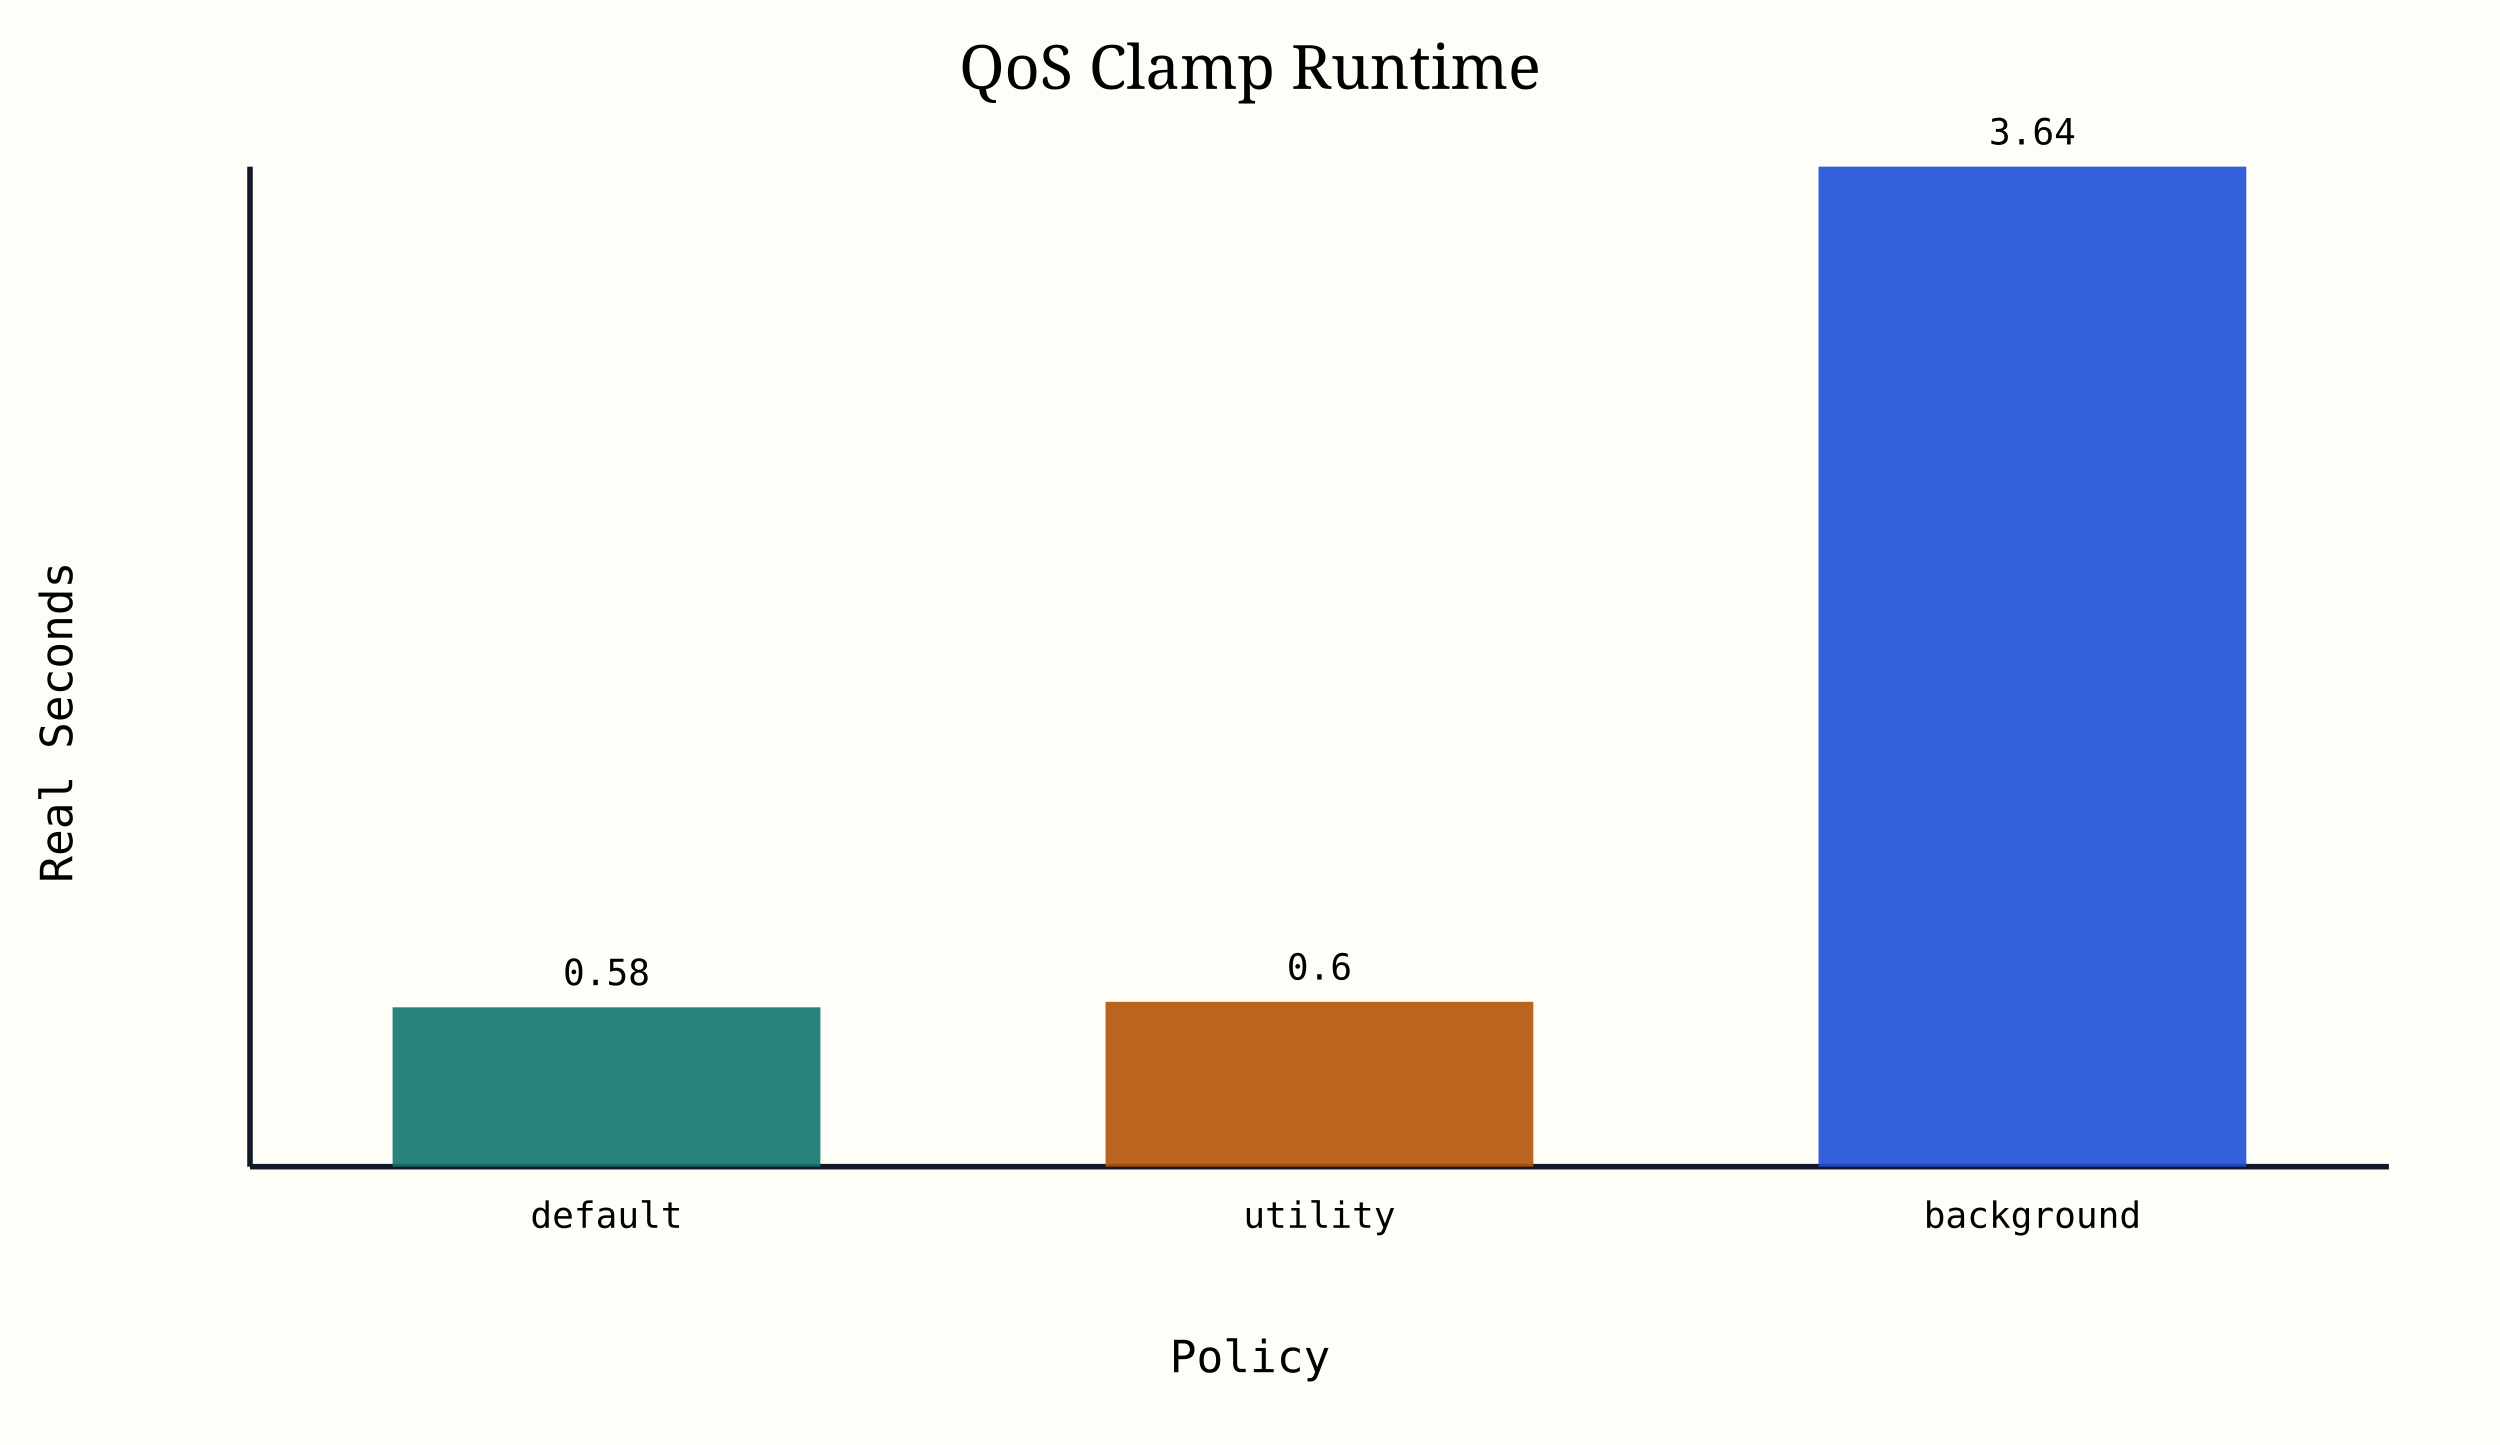
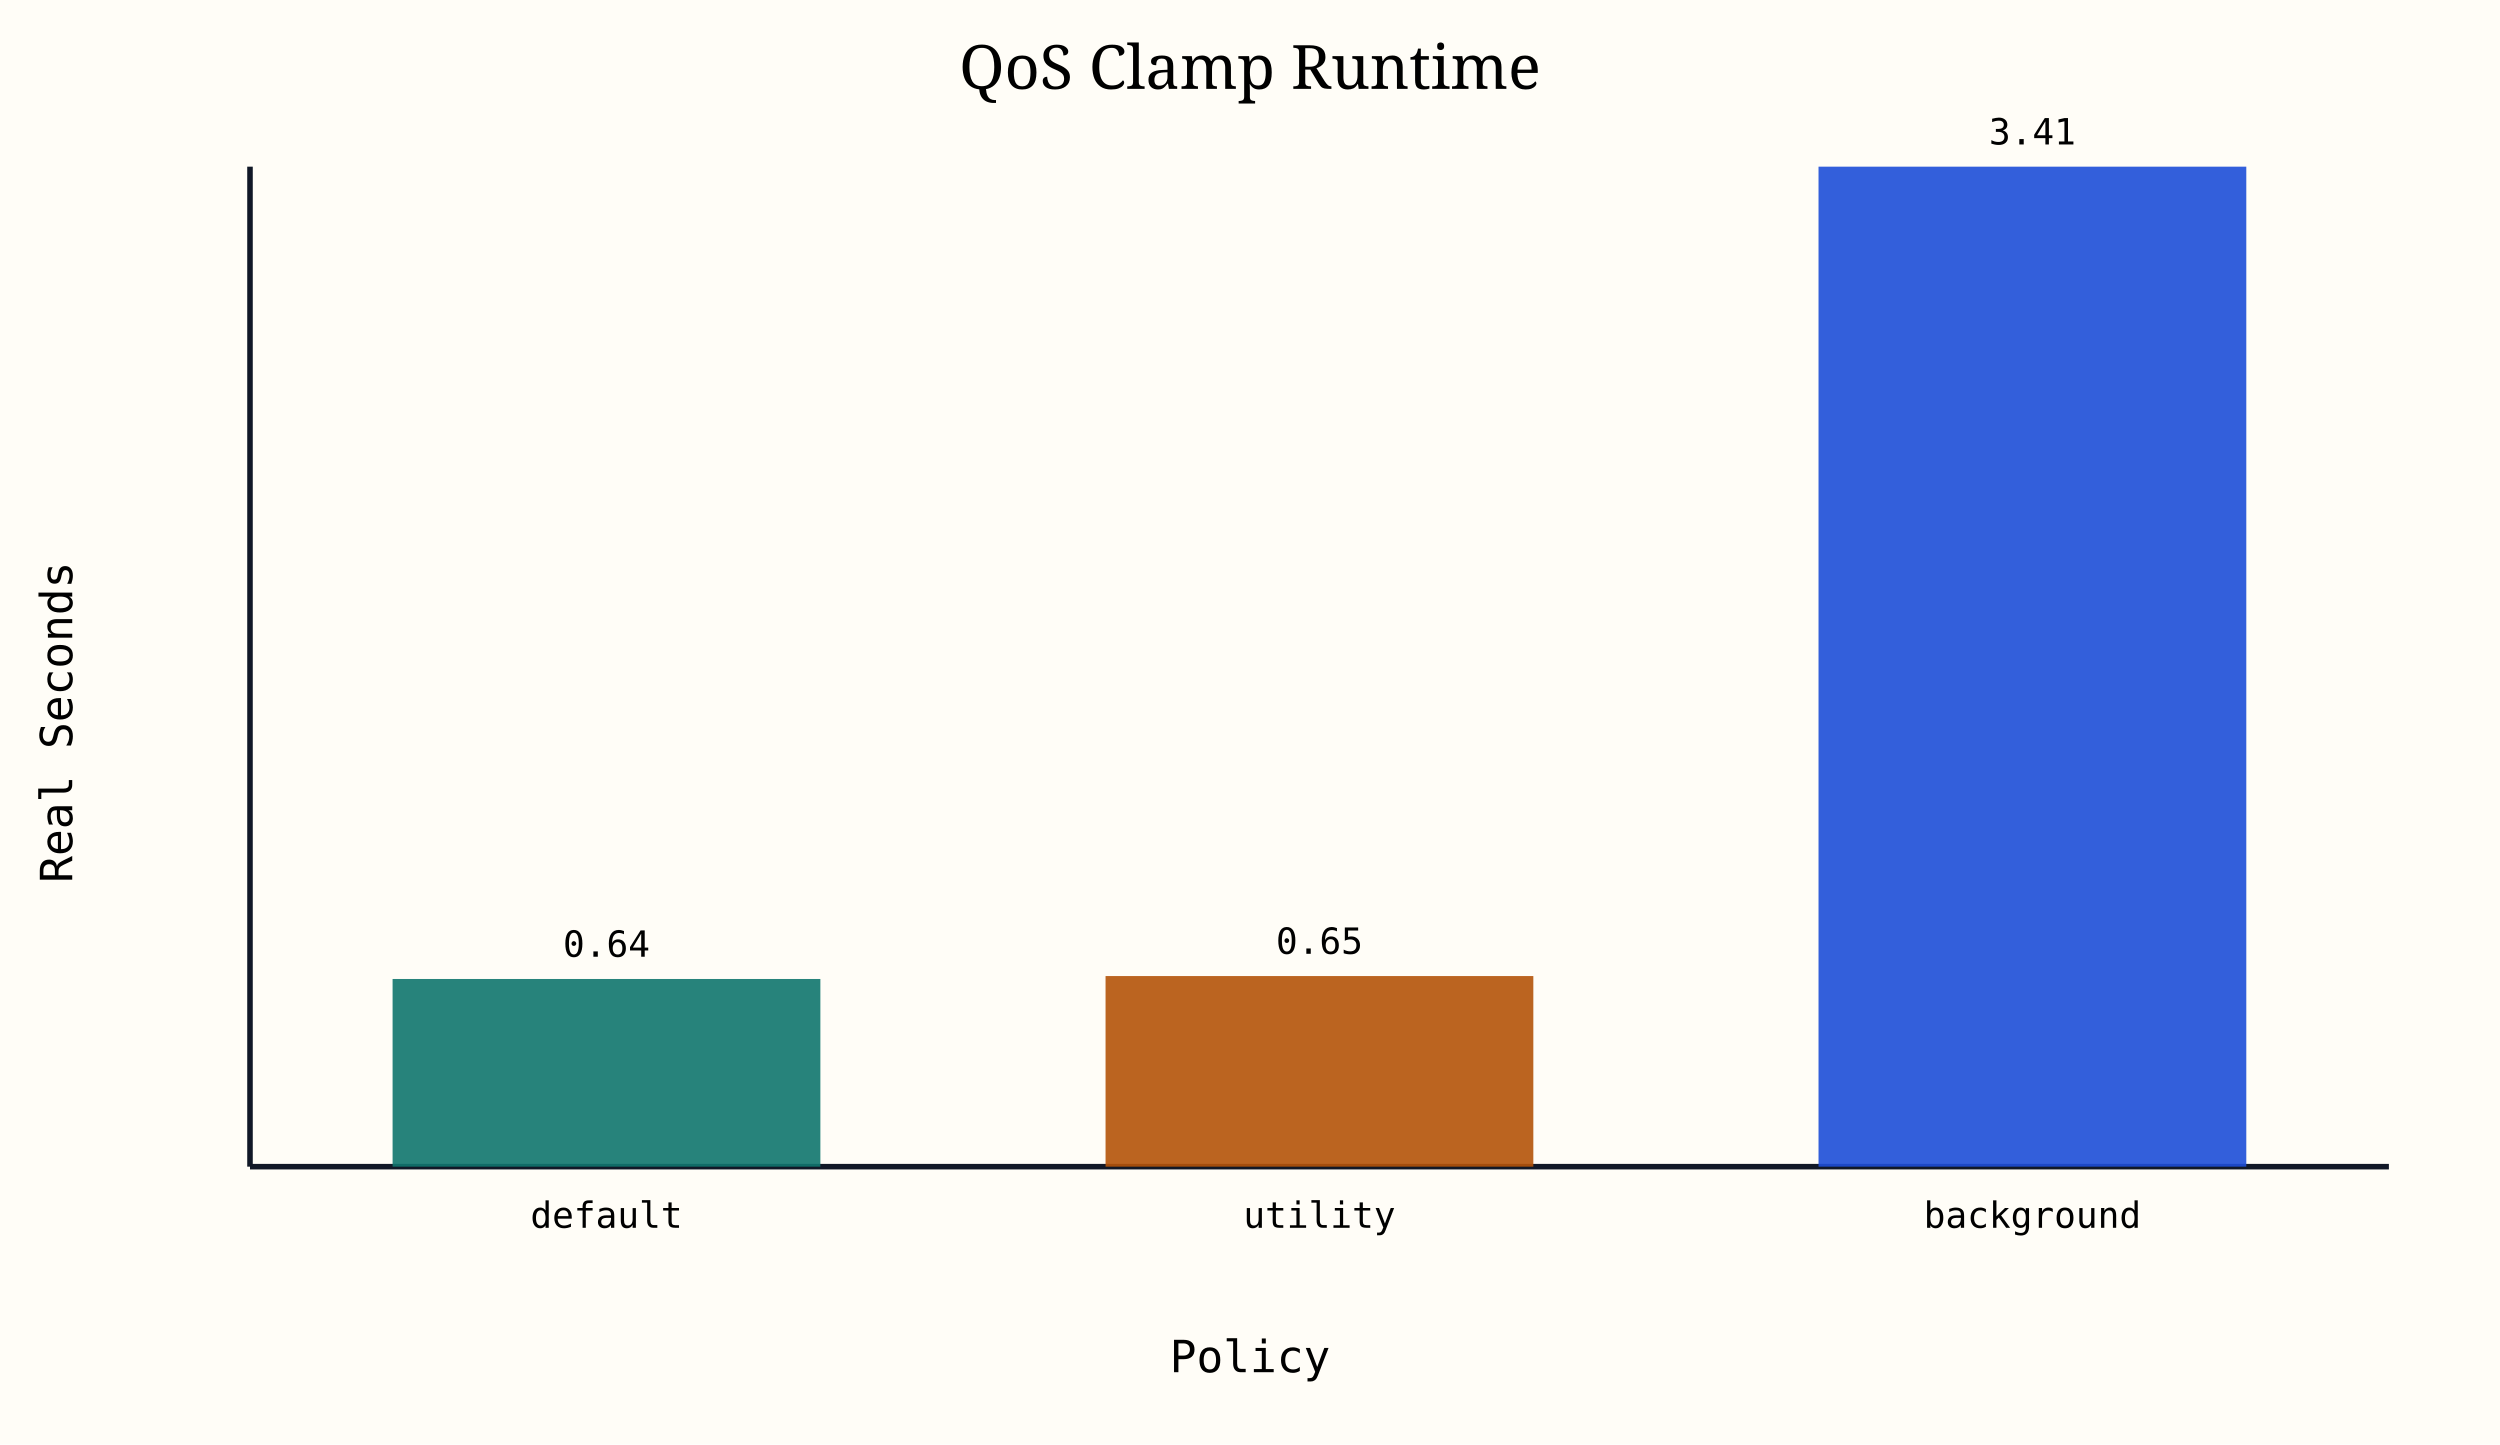
<svg xmlns="http://www.w3.org/2000/svg" width="900" height="520" viewBox="0 0 900 520">
  <rect width="100%" height="100%" fill="#fffdf7" />
  <text x="450.0" y="32" text-anchor="middle" font-size="22" font-family="Georgia, serif">QoS Clamp Runtime</text>
  <line x1="90" y1="420" x2="860" y2="420" stroke="#111827" stroke-width="2" />
  <line x1="90" y1="60" x2="90" y2="420" stroke="#111827" stroke-width="2" />
  <text x="450.0" y="494" text-anchor="middle" font-size="16" font-family="Menlo, monospace">Policy</text>
  <text x="26" y="260.0" transform="rotate(-90 26 260.0)" text-anchor="middle" font-size="16" font-family="Menlo, monospace">Real Seconds</text>
-   <rect x="141.333" y="362.637" width="154.0" height="57.363" fill="#0f766e" opacity="0.9" />
-   <text x="218.333" y="354.637" text-anchor="middle" font-size="13" font-family="Menlo, monospace">0.58</text>
+   <rect x="141.333" y="352.434" width="154.0" height="67.566" fill="#0f766e" opacity="0.9" />
+   <text x="218.333" y="344.434" text-anchor="middle" font-size="13" font-family="Menlo, monospace">0.64</text>
  <text x="218.333" y="442" text-anchor="middle" font-size="13" font-family="Menlo, monospace">default</text>
-   <rect x="398.0" y="360.659" width="154.0" height="59.341" fill="#b45309" opacity="0.9" />
-   <text x="475.0" y="352.659" text-anchor="middle" font-size="13" font-family="Menlo, monospace">0.6</text>
+   <rect x="398.0" y="351.378" width="154.0" height="68.622" fill="#b45309" opacity="0.9" />
+   <text x="475.0" y="343.378" text-anchor="middle" font-size="13" font-family="Menlo, monospace">0.65</text>
  <text x="475.0" y="442" text-anchor="middle" font-size="13" font-family="Menlo, monospace">utility</text>
  <rect x="654.667" y="60.0" width="154.0" height="360.0" fill="#1d4ed8" opacity="0.9" />
-   <text x="731.667" y="52.0" text-anchor="middle" font-size="13" font-family="Menlo, monospace">3.64</text>
+   <text x="731.667" y="52.0" text-anchor="middle" font-size="13" font-family="Menlo, monospace">3.41</text>
  <text x="731.667" y="442" text-anchor="middle" font-size="13" font-family="Menlo, monospace">background</text>
</svg>
